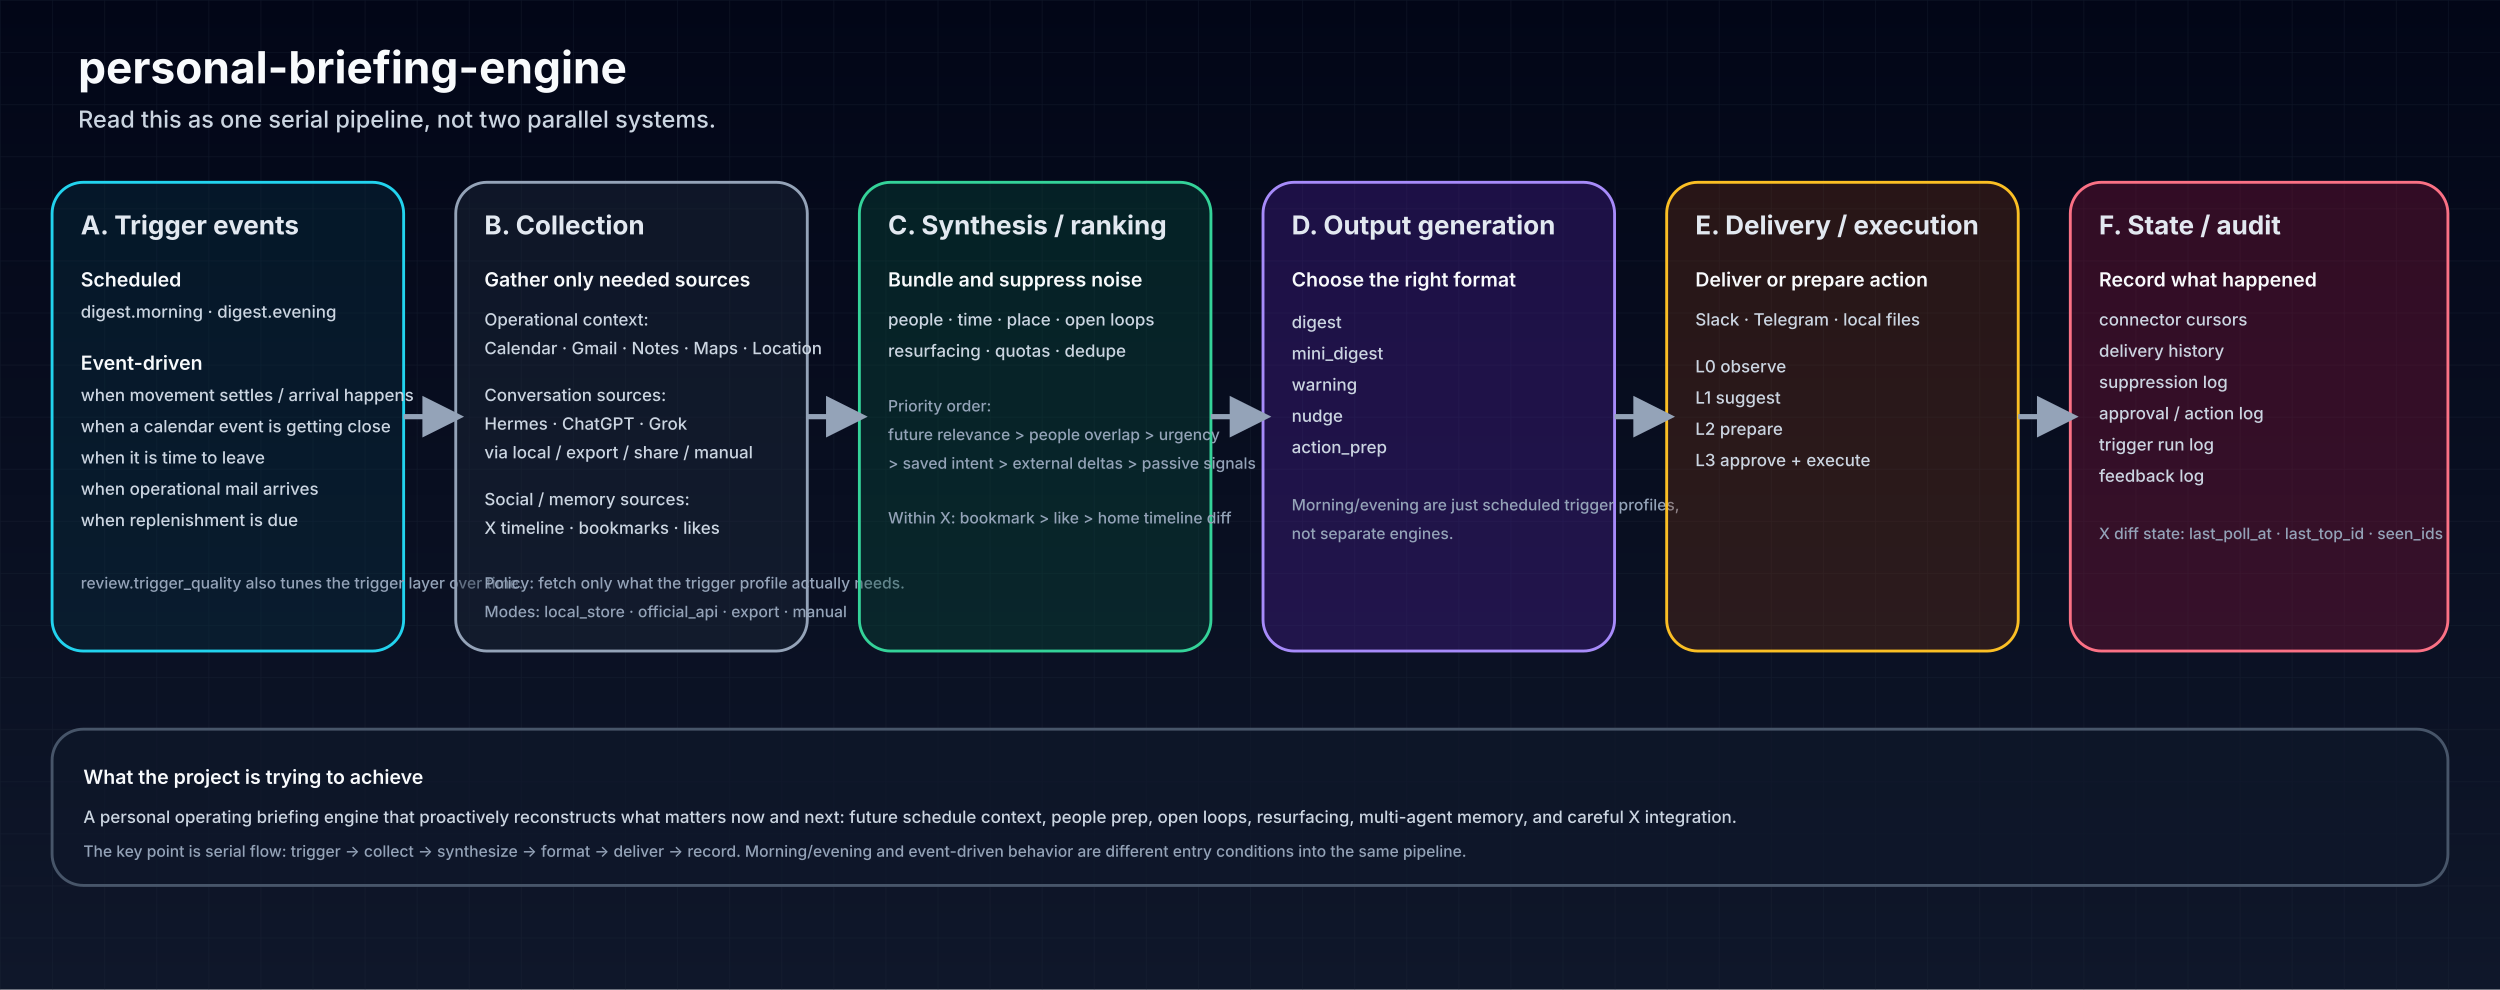
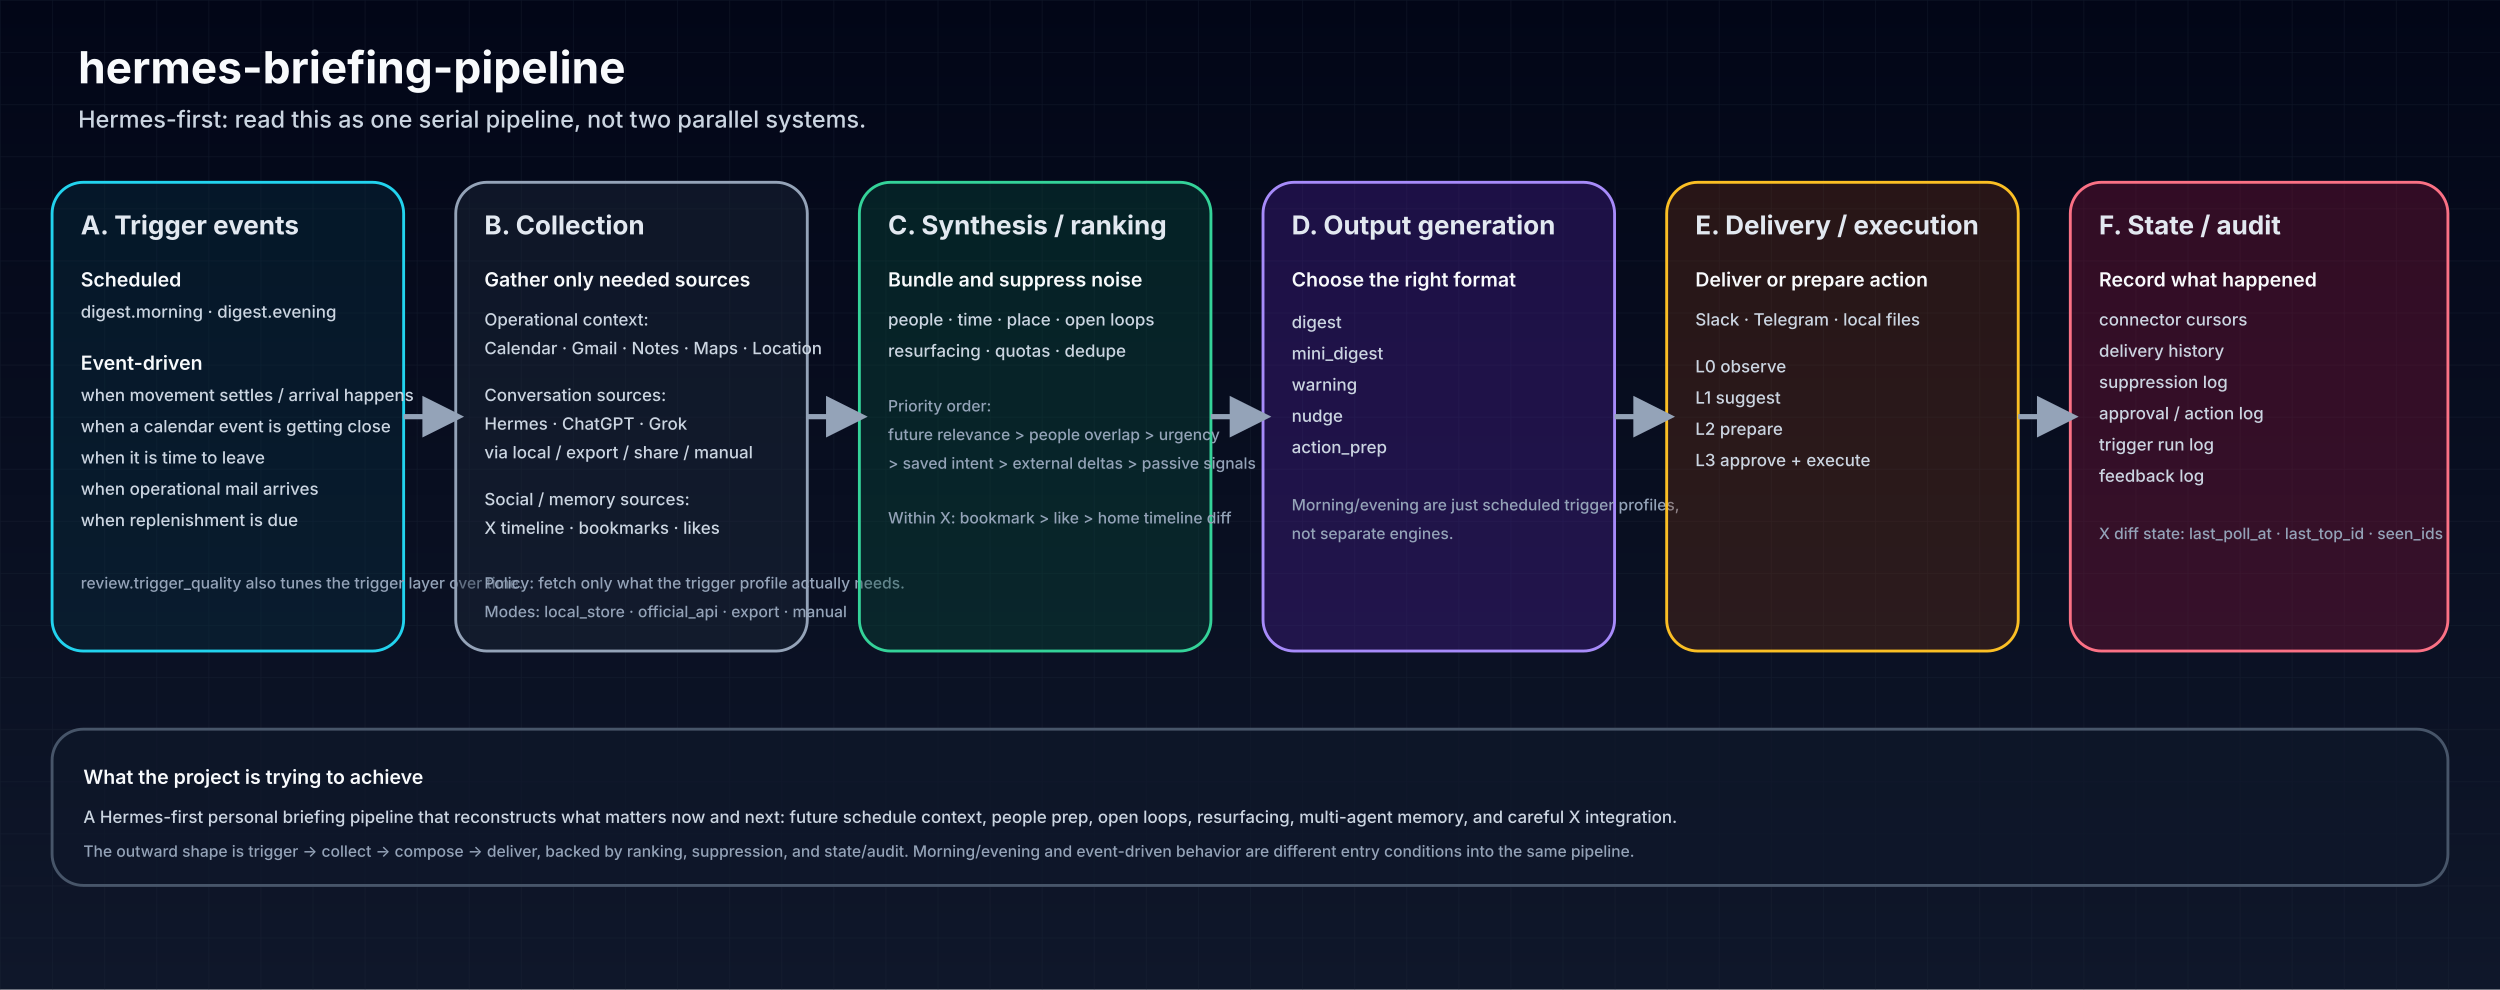
<svg xmlns="http://www.w3.org/2000/svg" width="1920" height="760" viewBox="0 0 1920 760" role="img" aria-labelledby="title desc">
  <defs>
    <linearGradient id="bg" x1="0" y1="0" x2="0" y2="1">
      <stop offset="0%" stop-color="#020617" />
      <stop offset="100%" stop-color="#0f172a" />
    </linearGradient>
    <pattern id="grid" width="40" height="40" patternUnits="userSpaceOnUse">
      <path d="M 40 0 L 0 0 0 40" fill="none" stroke="#1e293b" stroke-width="1" />
    </pattern>
    <marker id="arrow" viewBox="0 0 10 10" refX="8" refY="5" markerWidth="8" markerHeight="8" orient="auto-start-reverse">
      <path d="M 0 0 L 10 5 L 0 10 z" fill="#94a3b8" />
    </marker>
    <style>
      .title { font: 700 34px 'Inter','Segoe UI',Arial,sans-serif; fill: #f8fafc; }
      .subtitle { font: 500 18px 'Inter','Segoe UI',Arial,sans-serif; fill: #cbd5e1; }
      .step { font: 700 20px 'Inter','Segoe UI',Arial,sans-serif; fill: #e2e8f0; }
      .label { font: 600 15px 'Inter','Segoe UI',Arial,sans-serif; fill: #f8fafc; }
      .small { font: 500 13px 'Inter','Segoe UI',Arial,sans-serif; fill: #cbd5e1; }
      .tiny { font: 500 12px 'Inter','Segoe UI',Arial,sans-serif; fill: #94a3b8; }
      .box { rx: 24; stroke-width: 2.2; }
      .arrow { stroke: #94a3b8; stroke-width: 4; fill: none; marker-end: url(#arrow); }
    </style>
  </defs>
  <rect width="1920" height="760" fill="url(#bg)" />
  <rect width="1920" height="760" fill="url(#grid)" opacity="0.4" />
-   <text x="60" y="64" class="title">personal-briefing-engine</text>
-   <text x="60" y="98" class="subtitle">Read this as one serial pipeline, not two parallel systems.</text>
+   <text x="60" y="64" class="title">hermes-briefing-pipeline</text>
+   <text x="60" y="98" class="subtitle">Hermes-first: read this as one serial pipeline, not two parallel systems.</text>
  <rect x="40" y="140" width="270" height="360" class="box" fill="rgba(8,51,68,0.35)" stroke="#22d3ee" />
  <text x="62" y="180" class="step">A. Trigger events</text>
  <text x="62" y="220" class="label">Scheduled</text>
  <text x="62" y="244" class="small">digest.morning · digest.evening</text>
  <text x="62" y="284" class="label">Event-driven</text>
  <text x="62" y="308" class="small">when movement settles / arrival happens</text>
  <text x="62" y="332" class="small">when a calendar event is getting close</text>
  <text x="62" y="356" class="small">when it is time to leave</text>
  <text x="62" y="380" class="small">when operational mail arrives</text>
  <text x="62" y="404" class="small">when replenishment is due</text>
  <text x="62" y="452" class="tiny">review.trigger_quality also tunes the trigger layer over time.</text>
  <rect x="350" y="140" width="270" height="360" class="box" fill="rgba(30,41,59,0.42)" stroke="#94a3b8" />
  <text x="372" y="180" class="step">B. Collection</text>
  <text x="372" y="220" class="label">Gather only needed sources</text>
  <text x="372" y="250" class="small">Operational context:</text>
  <text x="372" y="272" class="small">Calendar · Gmail · Notes · Maps · Location</text>
  <text x="372" y="308" class="small">Conversation sources:</text>
  <text x="372" y="330" class="small">Hermes · ChatGPT · Grok</text>
  <text x="372" y="352" class="small">via local / export / share / manual</text>
  <text x="372" y="388" class="small">Social / memory sources:</text>
  <text x="372" y="410" class="small">X timeline · bookmarks · likes</text>
  <text x="372" y="452" class="tiny">Policy: fetch only what the trigger profile actually needs.</text>
  <text x="372" y="474" class="tiny">Modes: local_store · official_api · export · manual</text>
  <rect x="660" y="140" width="270" height="360" class="box" fill="rgba(6,78,59,0.35)" stroke="#34d399" />
  <text x="682" y="180" class="step">C. Synthesis / ranking</text>
  <text x="682" y="220" class="label">Bundle and suppress noise</text>
  <text x="682" y="250" class="small">people · time · place · open loops</text>
  <text x="682" y="274" class="small">resurfacing · quotas · dedupe</text>
  <text x="682" y="316" class="tiny">Priority order:</text>
  <text x="682" y="338" class="tiny">future relevance &gt; people overlap &gt; urgency</text>
  <text x="682" y="360" class="tiny">&gt; saved intent &gt; external deltas &gt; passive signals</text>
  <text x="682" y="402" class="tiny">Within X: bookmark &gt; like &gt; home timeline diff</text>
  <rect x="970" y="140" width="270" height="360" class="box" fill="rgba(76,29,149,0.35)" stroke="#a78bfa" />
  <text x="992" y="180" class="step">D. Output generation</text>
  <text x="992" y="220" class="label">Choose the right format</text>
  <text x="992" y="252" class="small">digest</text>
  <text x="992" y="276" class="small">mini_digest</text>
  <text x="992" y="300" class="small">warning</text>
  <text x="992" y="324" class="small">nudge</text>
  <text x="992" y="348" class="small">action_prep</text>
  <text x="992" y="392" class="tiny">Morning/evening are just scheduled trigger profiles,</text>
  <text x="992" y="414" class="tiny">not separate engines.</text>
  <rect x="1280" y="140" width="270" height="360" class="box" fill="rgba(120,53,15,0.30)" stroke="#fbbf24" />
  <text x="1302" y="180" class="step">E. Delivery / execution</text>
  <text x="1302" y="220" class="label">Deliver or prepare action</text>
  <text x="1302" y="250" class="small">Slack · Telegram · local files</text>
  <text x="1302" y="286" class="small">L0 observe</text>
  <text x="1302" y="310" class="small">L1 suggest</text>
  <text x="1302" y="334" class="small">L2 prepare</text>
  <text x="1302" y="358" class="small">L3 approve + execute</text>
  <rect x="1590" y="140" width="290" height="360" class="box" fill="rgba(136,19,55,0.35)" stroke="#fb7185" />
  <text x="1612" y="180" class="step">F. State / audit</text>
  <text x="1612" y="220" class="label">Record what happened</text>
  <text x="1612" y="250" class="small">connector cursors</text>
  <text x="1612" y="274" class="small">delivery history</text>
  <text x="1612" y="298" class="small">suppression log</text>
  <text x="1612" y="322" class="small">approval / action log</text>
  <text x="1612" y="346" class="small">trigger run log</text>
  <text x="1612" y="370" class="small">feedback log</text>
  <text x="1612" y="414" class="tiny">X diff state: last_poll_at · last_top_id · seen_ids</text>
  <path d="M 310 320 L 350 320" class="arrow" />
  <path d="M 620 320 L 660 320" class="arrow" />
  <path d="M 930 320 L 970 320" class="arrow" />
  <path d="M 1240 320 L 1280 320" class="arrow" />
  <path d="M 1550 320 L 1590 320" class="arrow" />
  <rect x="40" y="560" width="1840" height="120" class="box" fill="rgba(15,23,42,0.65)" stroke="#475569" />
  <text x="64" y="602" class="label">What the project is trying to achieve</text>
-   <text x="64" y="632" class="small">A personal operating briefing engine that proactively reconstructs what matters now and next: future schedule context, people prep, open loops, resurfacing, multi-agent memory, and careful X integration.</text>
-   <text x="64" y="658" class="tiny">The key point is serial flow: trigger → collect → synthesize → format → deliver → record. Morning/evening and event-driven behavior are different entry conditions into the same pipeline.</text>
+   <text x="64" y="632" class="small">A Hermes-first personal briefing pipeline that reconstructs what matters now and next: future schedule context, people prep, open loops, resurfacing, multi-agent memory, and careful X integration.</text>
+   <text x="64" y="658" class="tiny">The outward shape is trigger → collect → compose → deliver, backed by ranking, suppression, and state/audit. Morning/evening and event-driven behavior are different entry conditions into the same pipeline.</text>
</svg>
